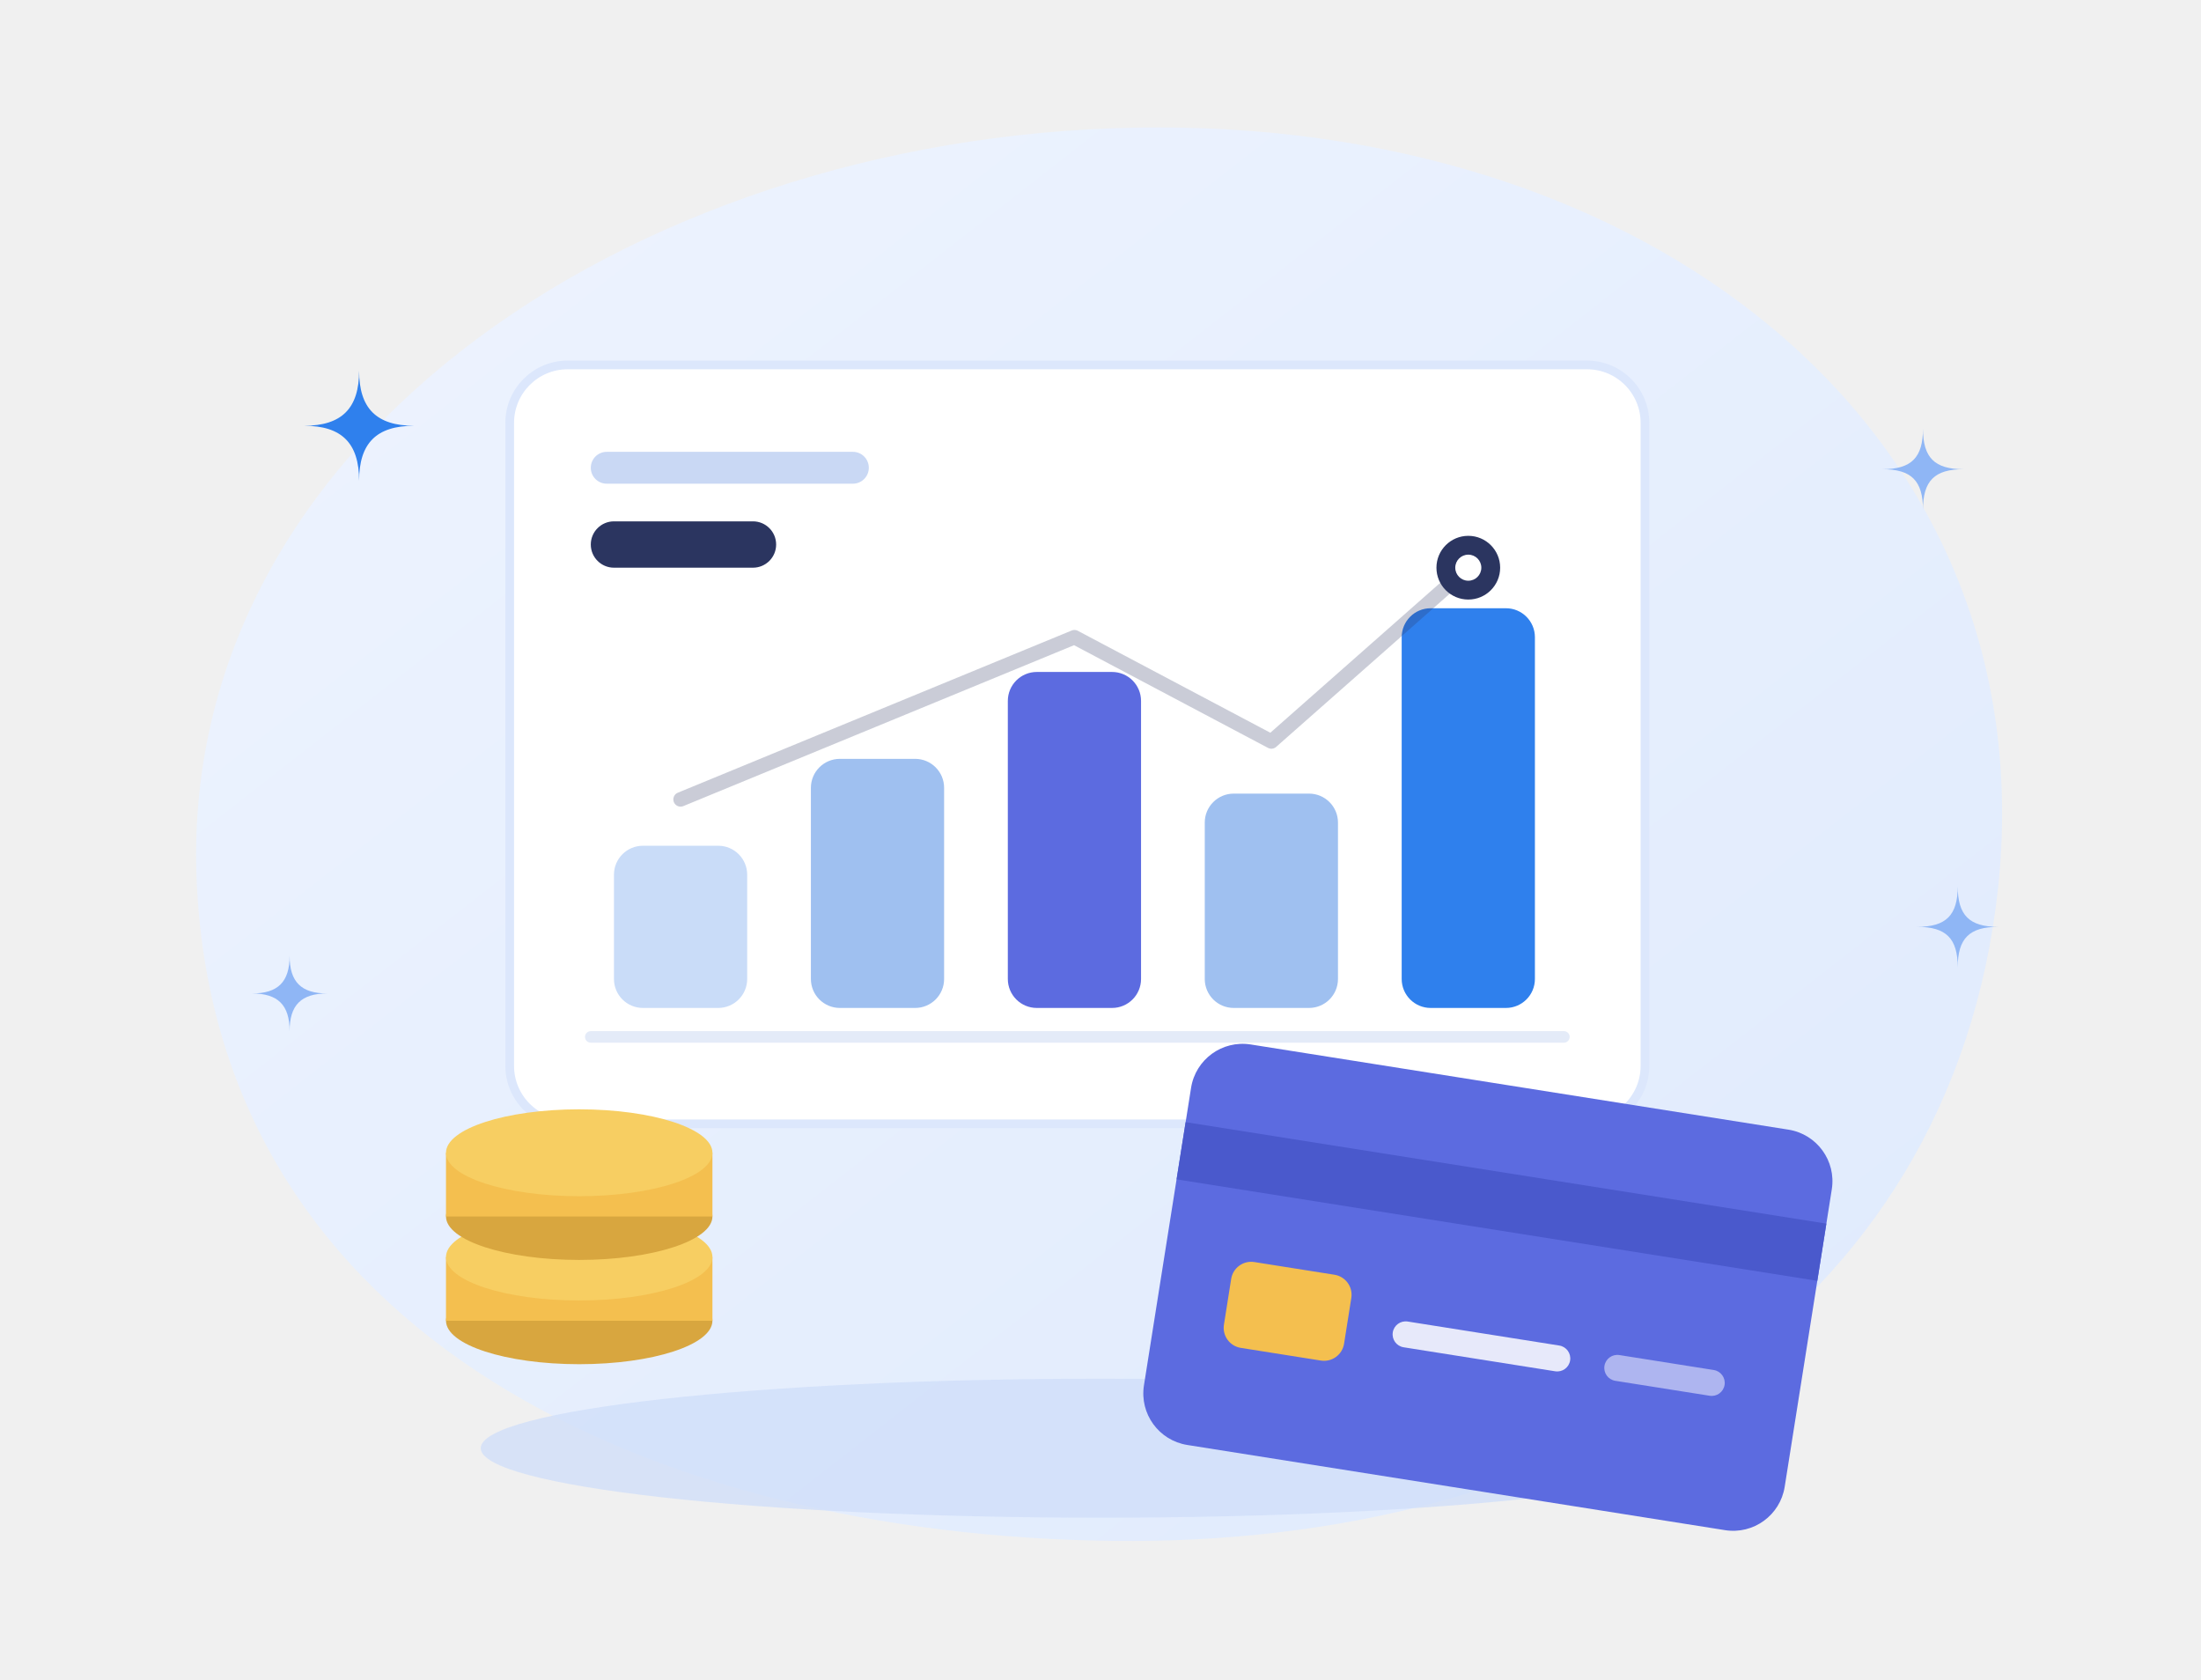
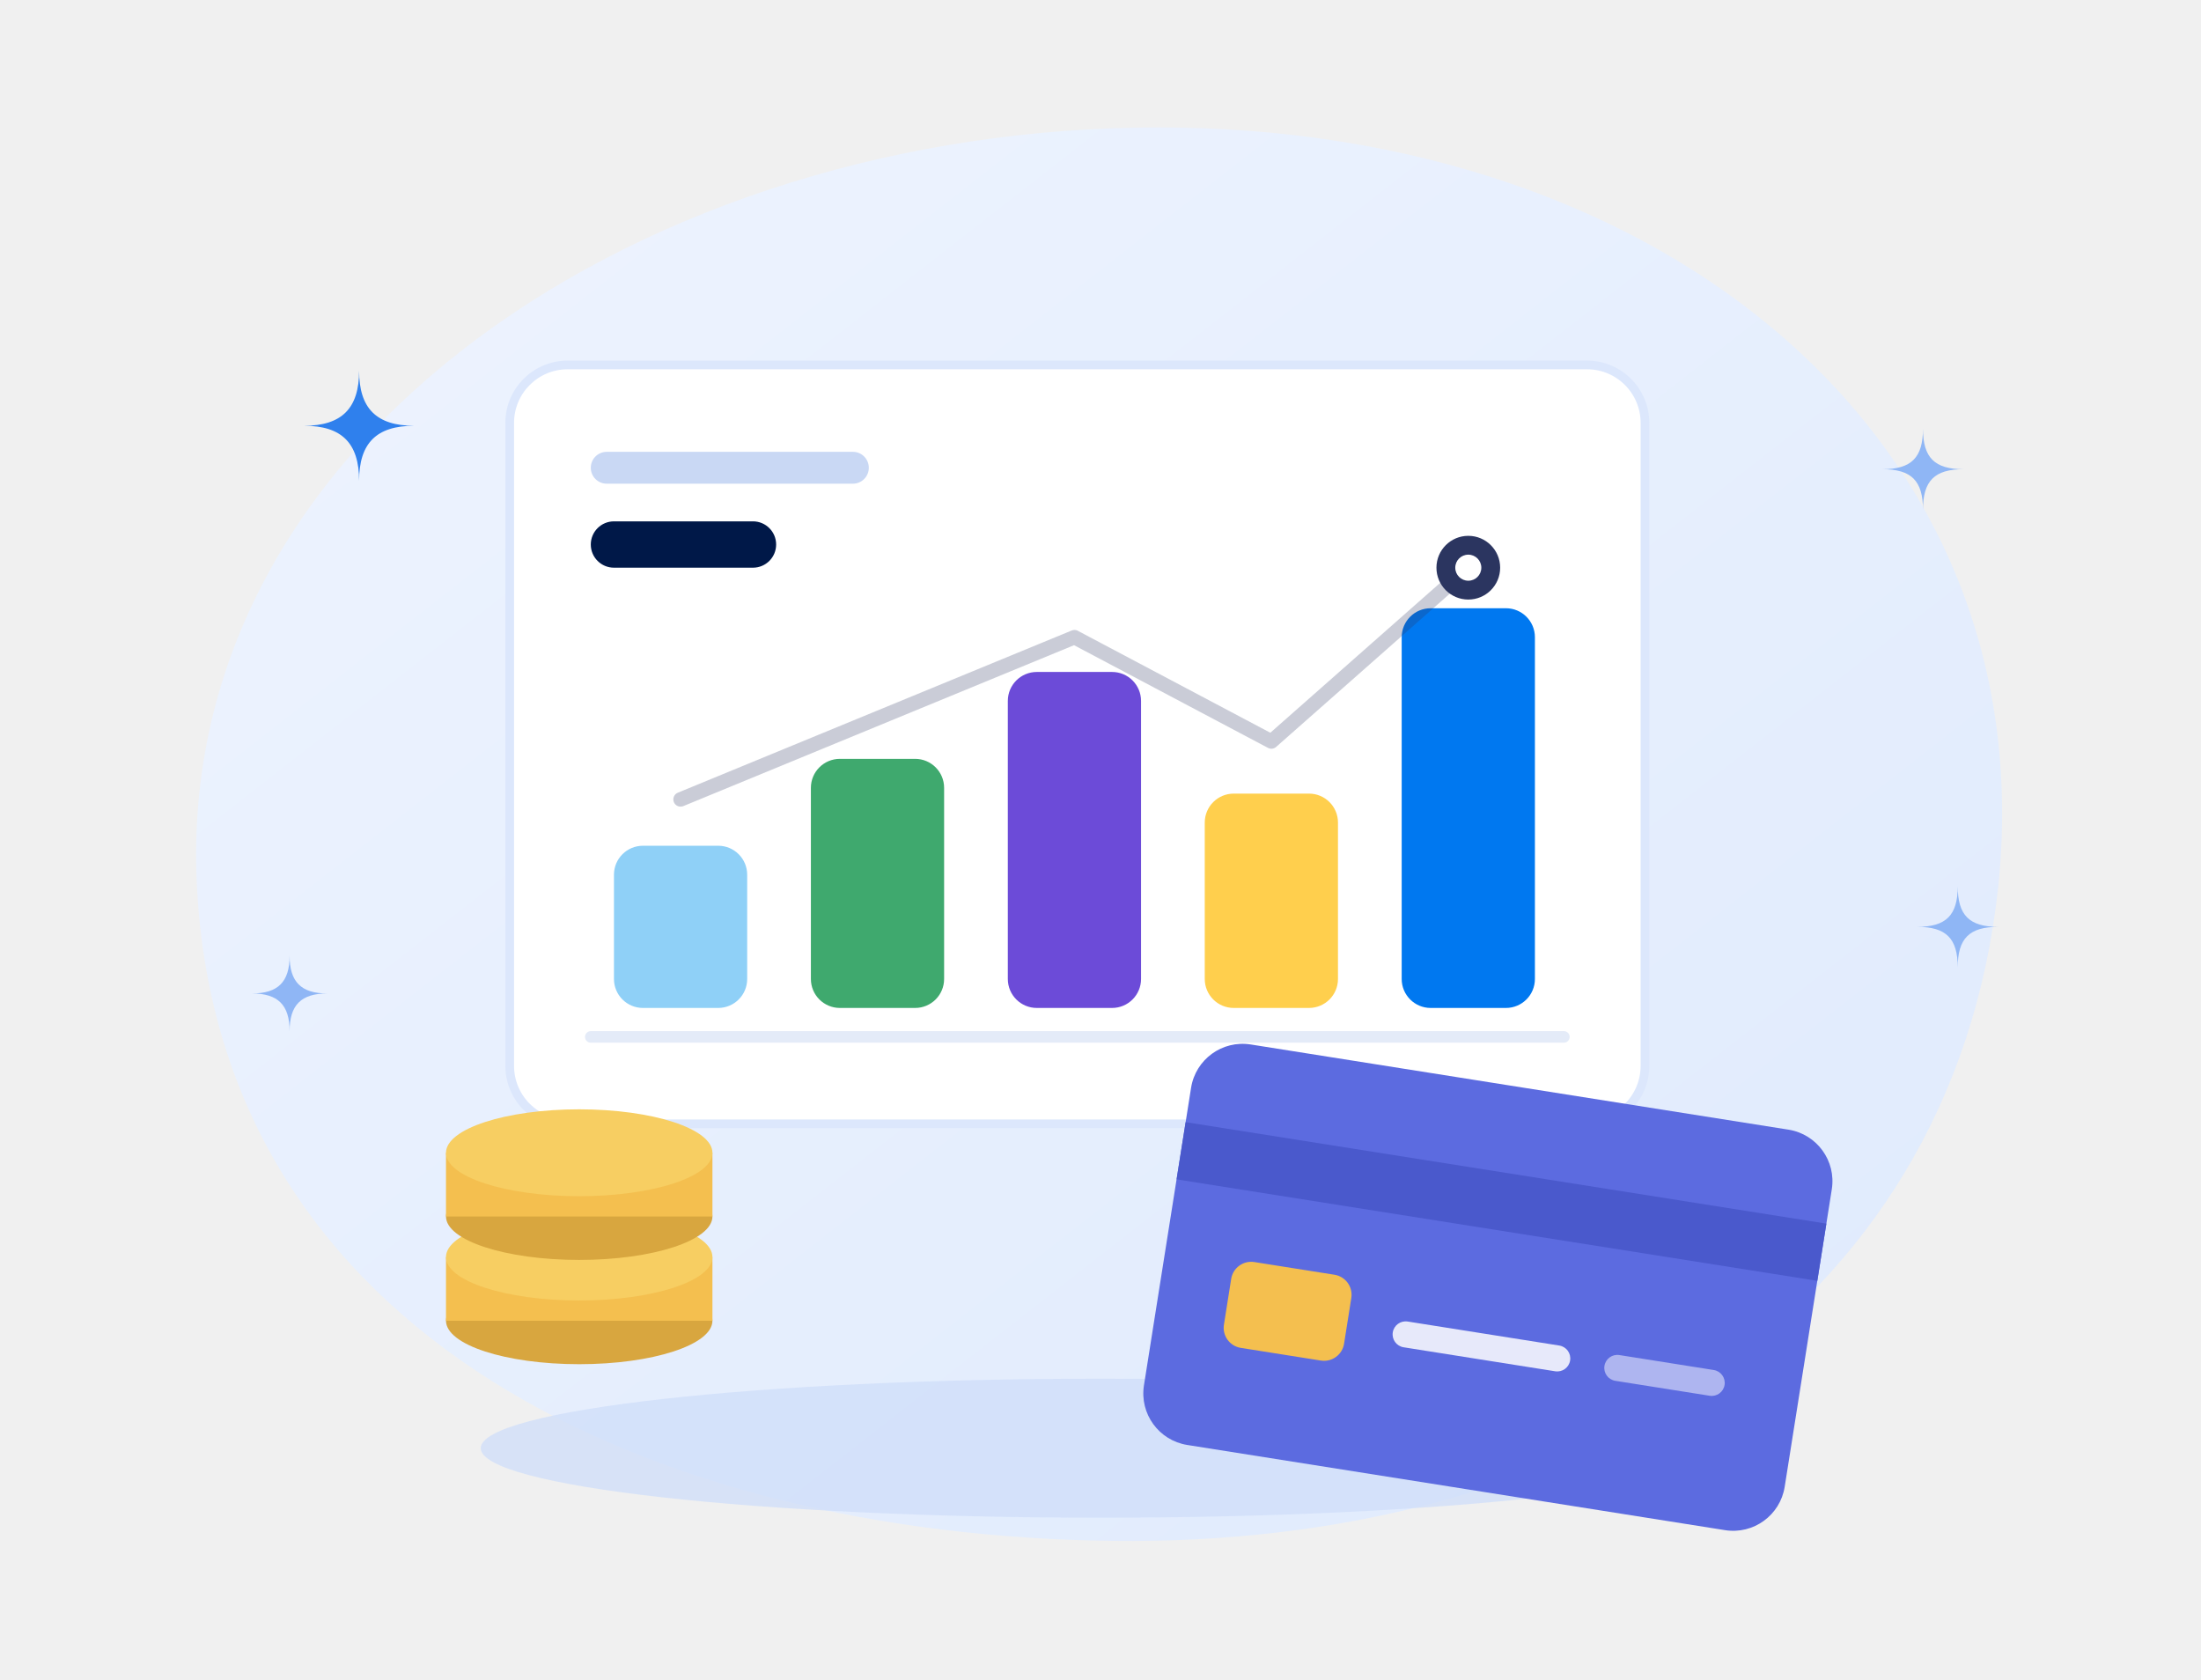
<svg xmlns="http://www.w3.org/2000/svg" viewBox="0 0 760 580" width="760" height="580" role="img" aria-label="Spending and holdings shown as a chart, a card and a stack of coins">
  <defs>
    <linearGradient id="gm" x1="0" y1="0" x2="1" y2="1">
      <stop offset="0" stop-color="#EEF4FE" />
      <stop offset="1" stop-color="#DFEAFD" />
    </linearGradient>
  </defs>
  <path fill="url(#gm)" d="M400 44 C575 44 706 152 690 306 C674 456 542 534 384 532 C226 530 76 462 68 306 C60 150 225 44 400 44 Z" />
  <ellipse cx="380" cy="500" rx="214" ry="24" fill="#CFDEFA" opacity=".75" />
  <rect x="176" y="126" width="392" height="262" rx="20" fill="#FFFFFF" stroke="#DCE7FC" stroke-width="3" />
  <rect x="204" y="156" width="96" height="11" rx="5.5" fill="#C9D8F4" />
-   <rect x="204" y="180" width="64" height="16" rx="8" fill="#2B3560" />
-   <rect x="212" y="292" width="46" height="56" rx="10" fill="#C9DCF8" />
-   <rect x="280" y="262" width="46" height="86" rx="10" fill="#9FC0F0" />
-   <rect x="348" y="232" width="46" height="116" rx="10" fill="#5C6BE0" />
-   <rect x="416" y="274" width="46" height="74" rx="10" fill="#9FC0F0" />
-   <rect x="484" y="210" width="46" height="138" rx="10" fill="#2F80ED" />
+   <rect x="204" y="180" width="64" height="16" rx="8" fill="#001848" />
+   <rect x="212" y="292" width="46" height="56" rx="10" fill="#8fd0f7" />
+   <rect x="280" y="262" width="46" height="86" rx="10" fill="#3fa96e" />
+   <rect x="348" y="232" width="46" height="116" rx="10" fill="#6c4bd8" />
+   <rect x="416" y="274" width="46" height="74" rx="10" fill="#ffcf4d" />
+   <rect x="484" y="210" width="46" height="138" rx="10" fill="#0078f0" />
  <path d="M204 358 H540" stroke="#E4EBF8" stroke-width="4" stroke-linecap="round" />
  <path d="M235 276 L303 248 L371 220 L439 256 L507 196" fill="none" stroke="#2B3560" stroke-width="5" stroke-linecap="round" stroke-linejoin="round" opacity=".25" />
  <circle cx="507" cy="196" r="11" fill="#2B3560" />
  <circle cx="507" cy="196" r="4.5" fill="#FFFFFF" />
  <g transform="rotate(9 512 430)">
    <rect x="404" y="374" width="224" height="140" rx="18" fill="#5C6BE0" />
    <rect x="404" y="404" width="224" height="20" fill="#4A59CC" />
    <rect x="428" y="448" width="42" height="30" rx="7" fill="#F4BF4F" />
    <rect x="486" y="460" width="62" height="9" rx="4.5" fill="#FFFFFF" opacity=".85" />
    <rect x="560" y="460" width="42" height="9" rx="4.5" fill="#FFFFFF" opacity=".5" />
  </g>
  <g>
    <ellipse cx="200" cy="456" rx="46" ry="15" fill="#D8A63F" />
    <rect x="154" y="434" width="92" height="22" fill="#F4BF4F" />
    <ellipse cx="200" cy="434" rx="46" ry="15" fill="#F7CE62" />
    <ellipse cx="200" cy="420" rx="46" ry="15" fill="#D8A63F" />
    <rect x="154" y="398" width="92" height="22" fill="#F4BF4F" />
    <ellipse cx="200" cy="398" rx="46" ry="15" fill="#F7CE62" />
  </g>
  <g fill="#2F80ED">
    <path d="M124 128 C124 141 130 147 143 147 C130 147 124 153 124 166 C124 153 118 147 105 147 C118 147 124 141 124 128 Z" />
  </g>
  <g fill="#8FB6F5">
    <path d="M664 148 C664 158 668 162 678 162 C668 162 664 166 664 176 C664 166 660 162 650 162 C660 162 664 158 664 148 Z" />
    <path d="M100 330 C100 339 104 343 113 343 C104 343 100 347 100 356 C100 347 96 343 87 343 C96 343 100 339 100 330 Z" />
    <path d="M676 306 C676 316 680 320 690 320 C680 320 676 324 676 334 C676 324 672 320 662 320 C672 320 676 316 676 306 Z" />
  </g>
</svg>
